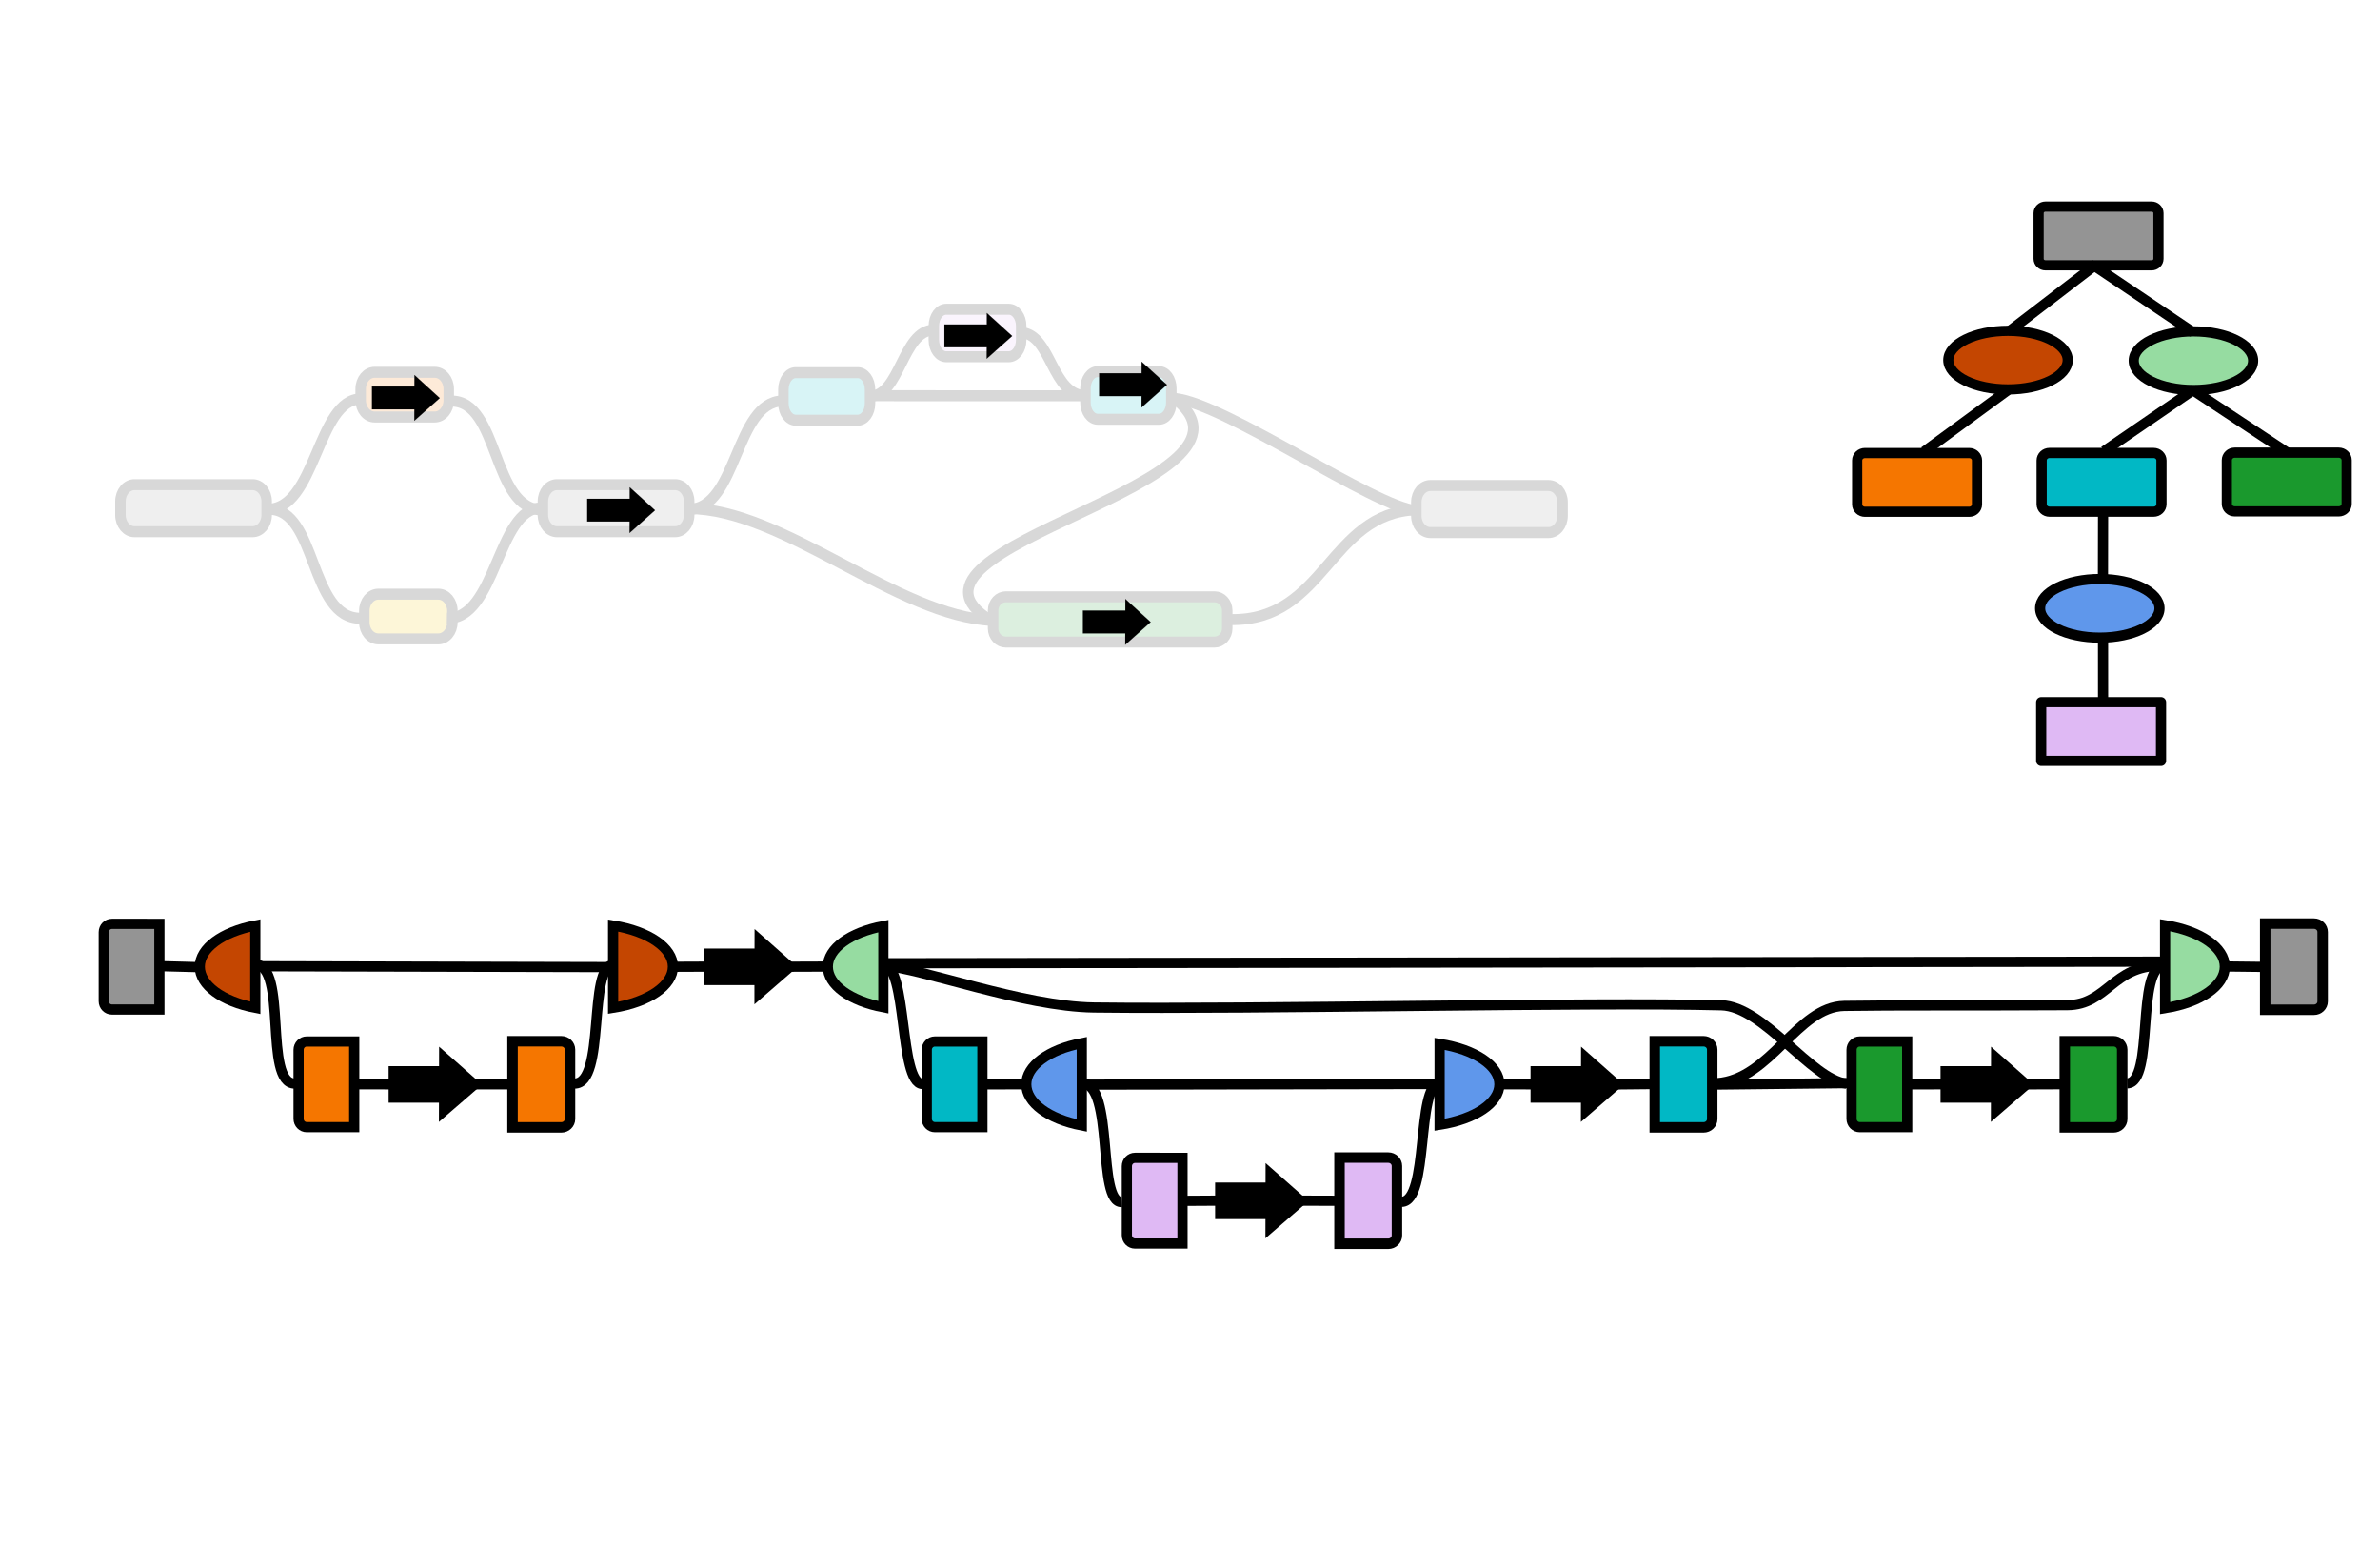
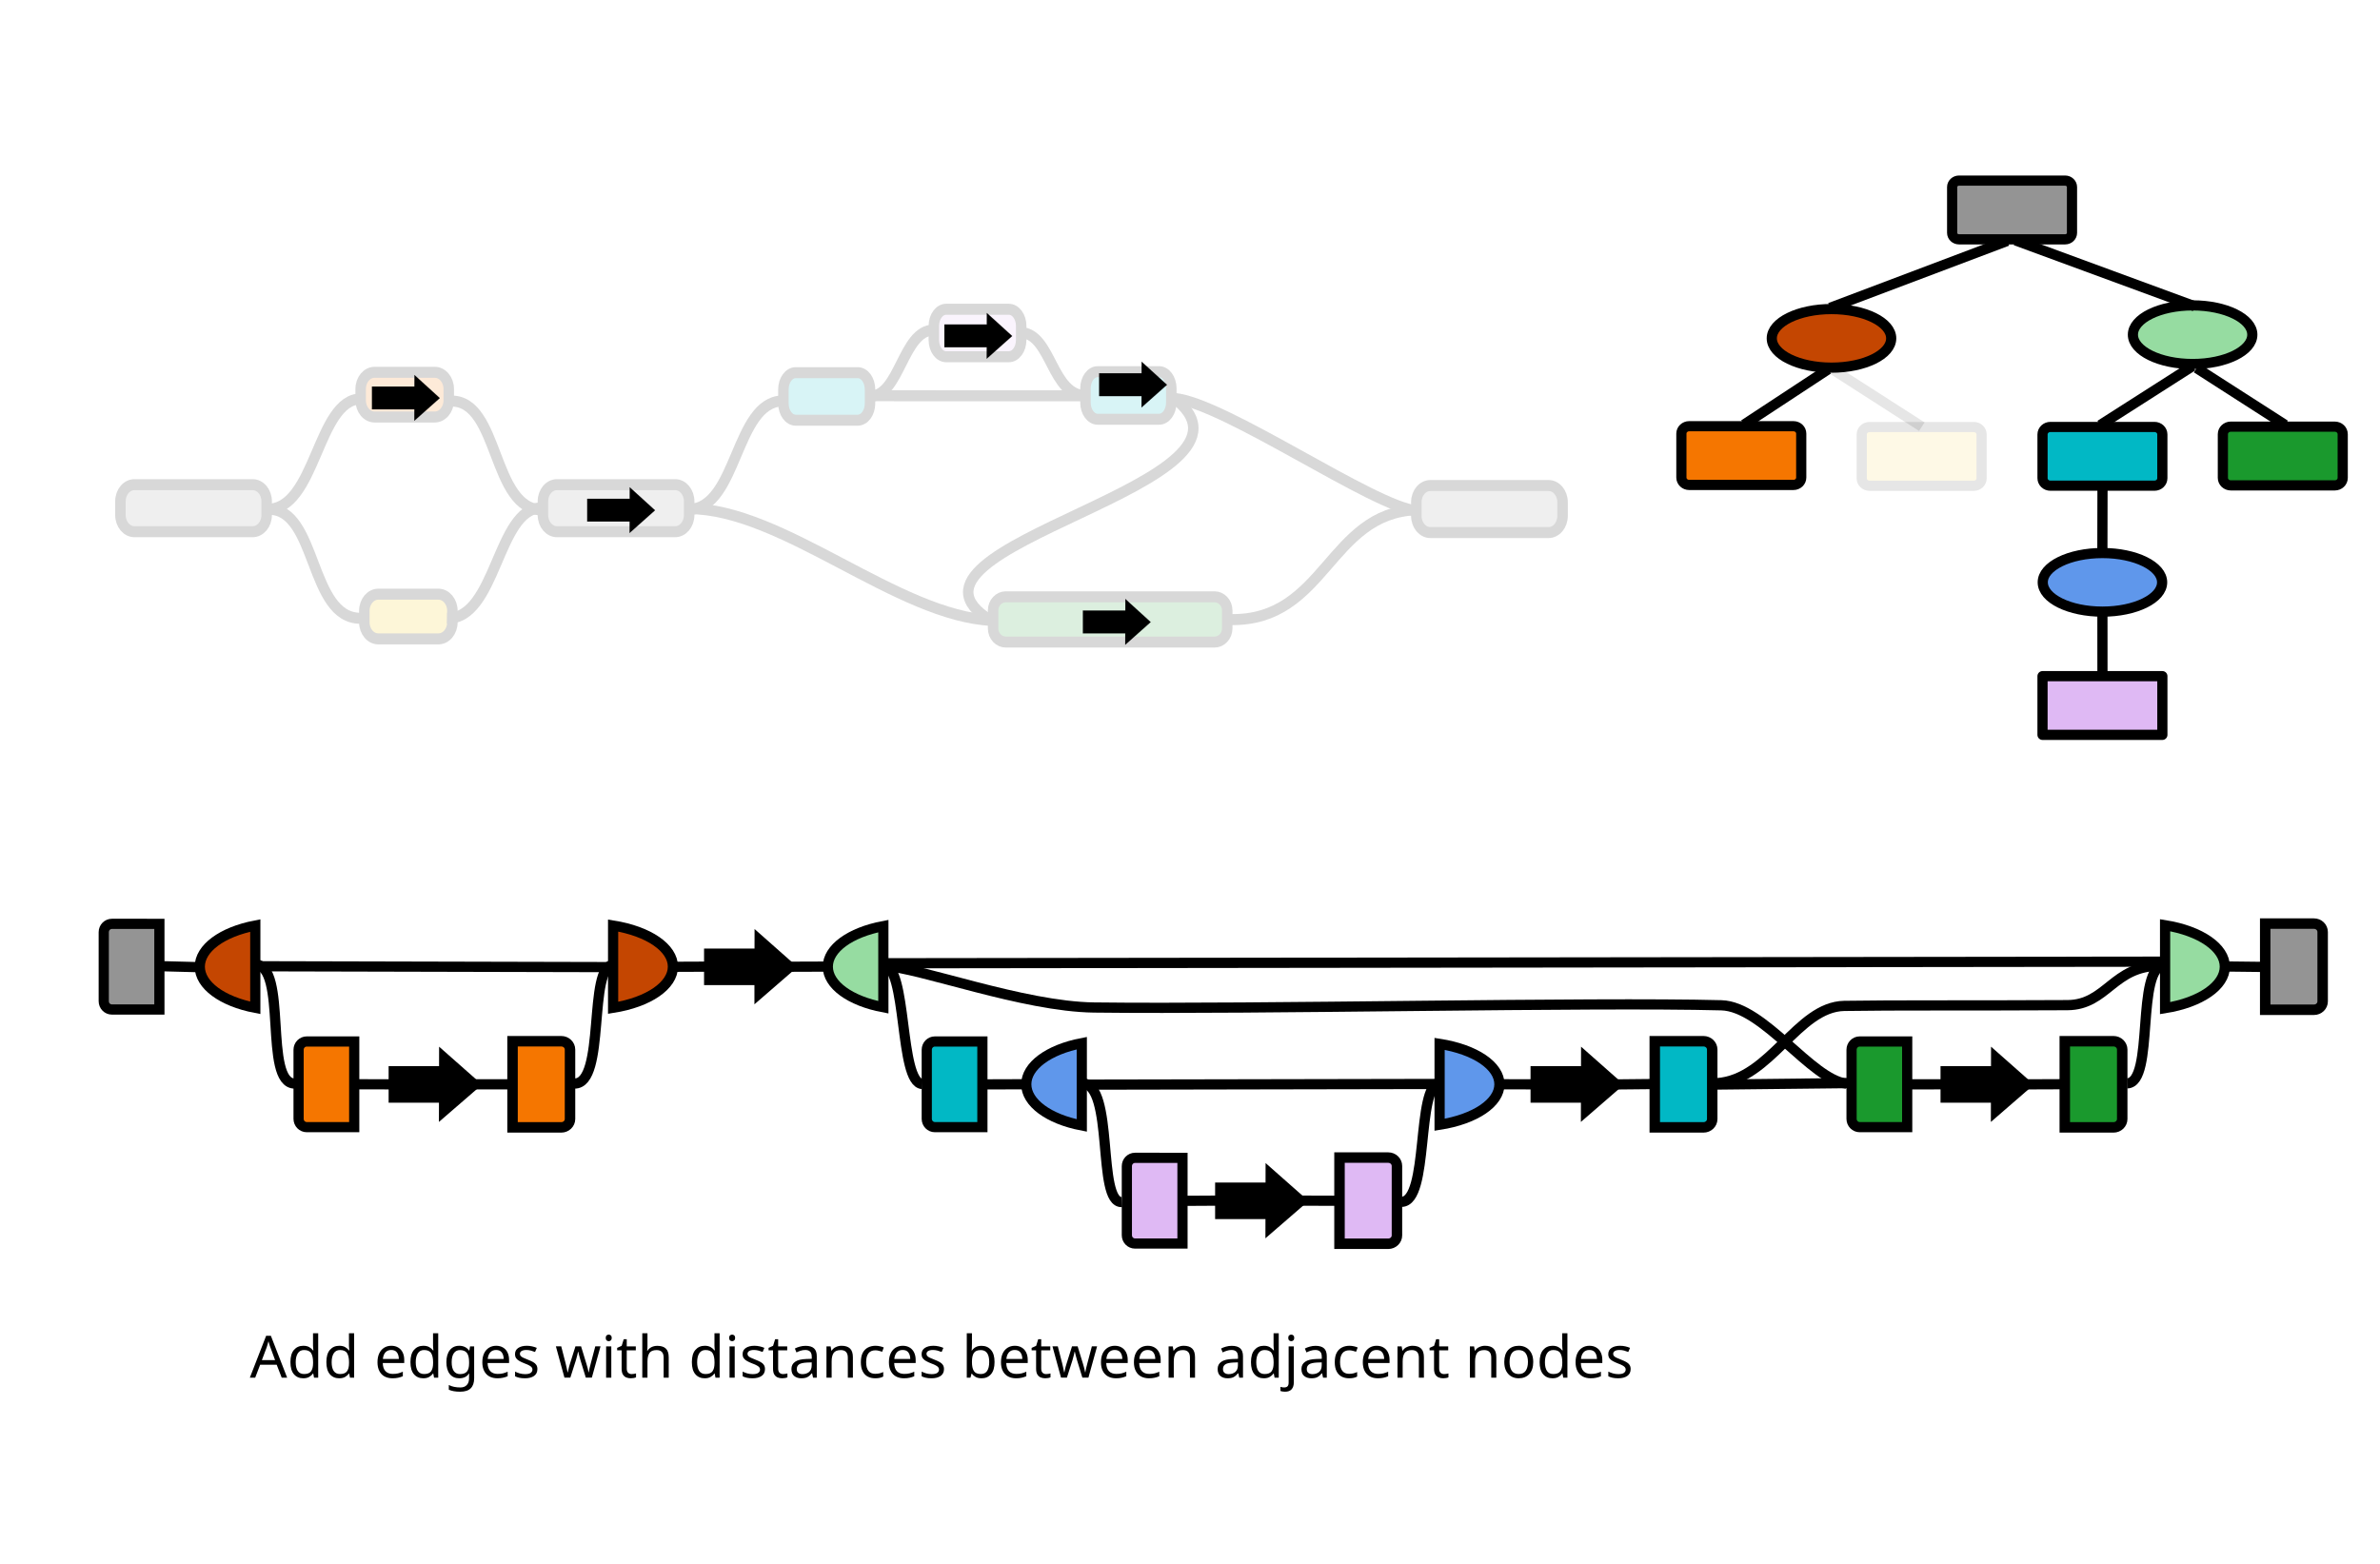
<svg xmlns="http://www.w3.org/2000/svg" width="689.631mm" height="453.047mm" viewBox="0 0 689.631 453.047" version="1.1" id="svg5" xml:space="preserve">
  <defs id="defs2" />
  <g id="layer1" transform="translate(-123.0018,-1393.002)">
    <path d="m 155.425,1660.722 c -1.306,0 -2.358,1.073 -2.358,2.406 v 20.011 c 0,1.332 1.052,2.406 2.358,2.406 h 13.761 v -24.822 z" style="fill:#949494;fill-opacity:1;fill-rule:evenodd;stroke:#000000;stroke-width:2.955;stroke-linecap:butt;stroke-linejoin:miter;stroke-miterlimit:5.4;stroke-dasharray:none;stroke-opacity:1" id="path795-7" />
    <path d="m 779.371,1660.65 v 24.964 h 14.12 c 1.402,0 2.524,-1.08 2.524,-2.422 v -20.109 c 0,-1.351 -1.122,-2.433 -2.524,-2.433 z" style="fill:#949494;fill-opacity:1;fill-rule:evenodd;stroke:#000000;stroke-width:3.034;stroke-linecap:butt;stroke-linejoin:miter;stroke-miterlimit:4;stroke-dasharray:none;stroke-opacity:1" id="path799-7" />
    <path d="m 251.707,1699.582 -0.009,3.855 h -14.612 v 7.627 h 14.594 l -0.009,3.818 8.767,-7.593 z" style="fill:#000000;fill-opacity:1;fill-rule:evenodd;stroke:#000000;stroke-width:2.955;stroke-linecap:butt;stroke-linejoin:miter;stroke-miterlimit:4;stroke-dasharray:none;stroke-opacity:1" id="path803-6" />
    <path d="m 582.6,1699.582 -0.009,3.855 h -14.621 v 7.627 h 14.603 l -0.009,3.818 8.755,-7.593 z" style="fill:#000000;fill-opacity:1;fill-rule:evenodd;stroke:#000000;stroke-width:2.955;stroke-linecap:butt;stroke-linejoin:miter;stroke-miterlimit:4;stroke-dasharray:none;stroke-opacity:1" id="path807-4" />
    <path d="m 343.115,1665.496 -0.009,3.864 h -14.618 v 7.627 h 14.594 v 3.818 l 8.755,-7.593 z" style="fill:#000000;fill-opacity:1;fill-rule:evenodd;stroke:#000000;stroke-width:2.955;stroke-linecap:butt;stroke-linejoin:miter;stroke-miterlimit:4;stroke-dasharray:none;stroke-opacity:1" id="path811-3" />
    <path d="m 196.978,1661.205 c -9.666,1.861 -16.084,6.618 -16.084,11.928 0,5.322 6.417,10.069 16.084,11.928 z" style="fill:#c44601;fill-opacity:1;fill-rule:nonzero;stroke:#000000;stroke-width:2.955;stroke-linecap:butt;stroke-linejoin:miter;stroke-miterlimit:4;stroke-dasharray:none;stroke-opacity:1" id="path815-0" />
    <path d="m 300.658,1661.214 v 23.838 c 10.308,-1.634 17.32,-6.455 17.329,-11.919 0,-5.452 -7.012,-10.282 -17.329,-11.919 z" style="fill:#c44601;fill-opacity:1;fill-rule:nonzero;stroke:#000000;stroke-width:2.955;stroke-linecap:butt;stroke-linejoin:miter;stroke-miterlimit:4;stroke-dasharray:none;stroke-opacity:1" id="path819-3" />
    <path d="m 491.189,1733.309 -0.009,3.855 h -14.609 v 7.627 h 14.594 l -0.009,3.818 8.764,-7.59 z" style="fill:#000000;fill-opacity:1;fill-rule:evenodd;stroke:#000000;stroke-width:2.955;stroke-linecap:butt;stroke-linejoin:miter;stroke-miterlimit:4;stroke-dasharray:none;stroke-opacity:1" id="path823-0" />
    <path d="m 436.462,1695.291 c -9.669,1.861 -16.084,6.618 -16.084,11.928 0,5.311 6.415,10.067 16.084,11.928 z" style="fill:#5f97eb;fill-opacity:1;fill-rule:nonzero;stroke:#000000;stroke-width:2.955;stroke-linecap:butt;stroke-linejoin:miter;stroke-miterlimit:4;stroke-dasharray:none;stroke-opacity:1" id="path827-9" />
    <path d="m 540.142,1695.497 v 23.444 c 10.315,-1.609 17.327,-6.357 17.336,-11.722 0,-5.365 -7.021,-10.113 -17.336,-11.722 z" style="fill:#5f97eb;fill-opacity:1;fill-rule:nonzero;stroke:#000000;stroke-width:2.955;stroke-linecap:butt;stroke-linejoin:miter;stroke-miterlimit:4;stroke-dasharray:none;stroke-opacity:1" id="path831-2" />
    <path d="m 378.965,1661.367 c -9.678,1.831 -16.093,6.526 -16.093,11.766 0,5.249 6.415,9.934 16.093,11.768 z" style="fill:#96dca1;fill-opacity:1;fill-rule:nonzero;stroke:#000000;stroke-width:2.955;stroke-linecap:butt;stroke-linejoin:miter;stroke-miterlimit:4;stroke-dasharray:none;stroke-opacity:1" id="path835-54" />
    <path d="m 750.358,1661.115 v 24.035 c 10.299,-1.643 17.311,-6.508 17.311,-12.017 0,-5.498 -7.012,-10.363 -17.311,-12.018 z" style="fill:#96dca1;fill-opacity:1;fill-rule:nonzero;stroke:#000000;stroke-width:2.955;stroke-linecap:butt;stroke-linejoin:miter;stroke-miterlimit:4;stroke-dasharray:none;stroke-opacity:1" id="path839-0" />
    <path d="m 701.398,1699.582 -0.009,3.855 h -14.621 v 7.627 h 14.603 l -0.009,3.818 8.758,-7.593 z" style="fill:#000000;fill-opacity:1;fill-rule:evenodd;stroke:#000000;stroke-width:2.955;stroke-linecap:butt;stroke-linejoin:miter;stroke-miterlimit:4;stroke-dasharray:none;stroke-opacity:1" id="path843-5" />
    <path d="m 169.754,1672.991 10.966,0.286" style="fill:none;stroke:#000000;stroke-width:2.955;stroke-linecap:butt;stroke-linejoin:miter;stroke-miterlimit:4;stroke-dasharray:none;stroke-opacity:1" id="path847-9" />
    <path d="m 196.864,1672.471 c 9.651,0.169 2.394,34.514 11.535,34.523" style="fill:none;stroke:#000000;stroke-width:2.955;stroke-linecap:butt;stroke-linejoin:miter;stroke-miterlimit:4;stroke-dasharray:none;stroke-opacity:1" id="path851-4" />
    <path d="m 226.98,1707.21 14.138,0.018" style="fill:none;stroke:#000000;stroke-width:2.955;stroke-linecap:butt;stroke-linejoin:miter;stroke-miterlimit:4;stroke-dasharray:none;stroke-opacity:1" id="path855-6" />
    <path d="m 256.536,1707.219 h 14.262" style="fill:none;stroke:#000000;stroke-width:2.955;stroke-linecap:butt;stroke-linejoin:miter;stroke-miterlimit:4;stroke-dasharray:none;stroke-opacity:1" id="path859-9" />
    <path d="m 289.421,1706.994 c 9.231,0.188 3.805,-34.255 11.316,-34.361" style="fill:none;stroke:#000000;stroke-width:2.955;stroke-linecap:butt;stroke-linejoin:miter;stroke-miterlimit:4;stroke-dasharray:none;stroke-opacity:1" id="path863-2" />
    <path d="m 197.102,1673.009 103.776,0.249" style="fill:none;stroke:#000000;stroke-width:2.955;stroke-linecap:butt;stroke-linejoin:miter;stroke-miterlimit:4;stroke-dasharray:none;stroke-opacity:1" id="path867-2" />
    <path d="m 317.707,1673.169 14.654,-0.062" style="fill:none;stroke:#000000;stroke-width:2.955;stroke-linecap:butt;stroke-linejoin:miter;stroke-miterlimit:4;stroke-dasharray:none;stroke-opacity:1" id="path871-4" />
    <path d="m 348.059,1673.16 14.796,-0.053" style="fill:none;stroke:#000000;stroke-width:2.955;stroke-linecap:butt;stroke-linejoin:miter;stroke-miterlimit:4;stroke-dasharray:none;stroke-opacity:1" id="path875-7" />
    <path d="m 378.92,1672.624 c 7.066,-0.055 4.566,34.139 11.325,34.505" style="fill:none;stroke:#000000;stroke-width:2.955;stroke-linecap:butt;stroke-linejoin:miter;stroke-miterlimit:4;stroke-dasharray:none;stroke-opacity:1" id="path879-7" />
    <path d="m 409.045,1707.237 11.298,-0.037" style="fill:none;stroke:#000000;stroke-width:2.955;stroke-linecap:butt;stroke-linejoin:miter;stroke-miterlimit:4;stroke-dasharray:none;stroke-opacity:1" id="path883-5" />
    <path d="m 436.568,1706.914 c 9.44,0.243 4.162,34.8 11.515,34.425" style="fill:none;stroke:#000000;stroke-width:2.955;stroke-linecap:butt;stroke-linejoin:miter;stroke-miterlimit:4;stroke-dasharray:none;stroke-opacity:1" id="path887-4" />
    <path d="m 466.604,1740.982 13.77,-0.08" style="fill:none;stroke:#000000;stroke-width:2.955;stroke-linecap:butt;stroke-linejoin:miter;stroke-miterlimit:4;stroke-dasharray:none;stroke-opacity:1" id="path891-8" />
    <path d="m 496.011,1740.92 14.304,0.043" style="fill:#000000;fill-opacity:1;fill-rule:nonzero;stroke:#000000;stroke-width:2.955;stroke-linecap:butt;stroke-linejoin:miter;stroke-miterlimit:4;stroke-dasharray:none;stroke-opacity:1" id="path895-1" />
    <path d="m 529.089,1741.277 c 8.116,-0.037 4.18,-33.754 11.071,-34.496" style="fill:none;stroke:#000000;stroke-width:2.955;stroke-linecap:butt;stroke-linejoin:miter;stroke-miterlimit:4;stroke-dasharray:none;stroke-opacity:1" id="path899-2" />
    <path d="m 436.584,1707.317 103.541,-0.197" style="fill:none;stroke:#000000;stroke-width:2.955;stroke-linecap:butt;stroke-linejoin:miter;stroke-miterlimit:4;stroke-dasharray:none;stroke-opacity:1" id="path903-8" />
    <path d="m 557.496,1707.21 14.479,0.018" style="fill:none;stroke:#000000;stroke-width:2.955;stroke-linecap:butt;stroke-linejoin:miter;stroke-miterlimit:4;stroke-dasharray:none;stroke-opacity:1" id="path907-9" />
    <path d="m 587.41,1707.29 14.093,-0.142" style="fill:none;stroke:#000000;stroke-width:2.955;stroke-linecap:butt;stroke-linejoin:miter;stroke-miterlimit:4;stroke-dasharray:none;stroke-opacity:1" id="path911-3" />
    <path d="m 620.446,1707.29 38.196,-0.419" style="fill:none;stroke:#000000;stroke-width:2.955;stroke-linecap:butt;stroke-linejoin:miter;stroke-miterlimit:4;stroke-dasharray:none;stroke-opacity:1" id="path915-6" />
    <path d="m 676.813,1707.228 13.9,-0.018" style="fill:none;stroke:#000000;stroke-width:2.955;stroke-linecap:butt;stroke-linejoin:miter;stroke-miterlimit:4;stroke-dasharray:none;stroke-opacity:1" id="path919-8" />
    <path d="m 706.202,1707.246 14.181,-0.055" style="fill:#000000;fill-opacity:1;fill-rule:nonzero;stroke:#000000;stroke-width:2.955;stroke-linecap:butt;stroke-linejoin:miter;stroke-miterlimit:4;stroke-dasharray:none;stroke-opacity:1" id="path923-0" />
    <path d="m 739.359,1706.942 c 8.064,-0.188 2.331,-33.818 10.869,-34.381" style="fill:none;stroke:#000000;stroke-width:2.955;stroke-linecap:butt;stroke-linejoin:miter;stroke-miterlimit:4;stroke-dasharray:none;stroke-opacity:1" id="path927-2" />
    <path d="m 767.591,1673.071 10.981,0.126" style="fill:none;stroke:#000000;stroke-width:2.955;stroke-linecap:butt;stroke-linejoin:miter;stroke-miterlimit:4;stroke-dasharray:none;stroke-opacity:1" id="path931-1" />
    <path d="m 378.429,1672.141 370.913,-0.465" style="fill:none;stroke:#000000;stroke-width:2.955;stroke-linecap:butt;stroke-linejoin:miter;stroke-miterlimit:4;stroke-dasharray:none;stroke-opacity:1" id="path935-0" />
    <path d="m 620.507,1706.887 c 15.55,-1.055 23.262,-22.146 36.899,-22.389 14.051,-0.24 37.481,-0.062 64.669,-0.222 11.437,-0.073 13.27,-11.482 26.856,-11.393" style="fill:none;stroke:#000000;stroke-width:2.955;stroke-linecap:butt;stroke-linejoin:miter;stroke-miterlimit:4;stroke-dasharray:none;stroke-opacity:1" id="path939-5" />
    <path d="m 379.079,1672.874 c 10.402,0.529 40.38,11.83 60.888,12.088 47.401,0.591 143.893,-1.637 181.811,-0.643 12.296,0.323 26.021,21.487 36.224,22.703" style="fill:none;stroke:#000000;stroke-width:2.955;stroke-linecap:butt;stroke-linejoin:miter;stroke-miterlimit:4;stroke-dasharray:none;stroke-opacity:1" id="path943-1" />
    <path d="m 211.888,1694.808 c -1.306,0 -2.367,1.074 -2.367,2.406 v 20.011 c 0,1.332 1.061,2.406 2.367,2.406 h 13.752 v -24.822 z" style="fill:#f57600;fill-opacity:1;fill-rule:evenodd;stroke:#000000;stroke-width:2.955;stroke-linecap:butt;stroke-linejoin:miter;stroke-miterlimit:5.4;stroke-dasharray:none;stroke-opacity:1" id="path947-1" />
    <path d="m 393.9,1694.808 c -1.306,0 -2.358,1.074 -2.358,2.406 v 20.011 c 0,1.332 1.052,2.406 2.358,2.406 h 13.761 v -24.822 z" style="fill:#01b8c5;fill-opacity:1;fill-rule:evenodd;stroke:#000000;stroke-width:2.955;stroke-linecap:butt;stroke-linejoin:miter;stroke-miterlimit:5.4;stroke-dasharray:none;stroke-opacity:1" id="path951-0" />
    <path d="m 451.88,1728.527 c -1.306,0 -2.358,1.08 -2.358,2.413 v 20.004 c 0,1.332 1.052,2.413 2.358,2.413 h 13.761 v -24.829 z" style="fill:#dfb9f4;fill-opacity:1;fill-rule:evenodd;stroke:#000000;stroke-width:2.955;stroke-linecap:butt;stroke-linejoin:miter;stroke-miterlimit:5.4;stroke-dasharray:none;stroke-opacity:1" id="path955-8" />
    <path d="m 661.869,1694.808 c -1.306,0 -2.358,1.074 -2.358,2.406 v 20.011 c 0,1.332 1.052,2.406 2.358,2.406 h 13.761 v -24.822 z" style="fill:#1a992d;fill-opacity:1;fill-rule:evenodd;stroke:#000000;stroke-width:2.955;stroke-linecap:butt;stroke-linejoin:miter;stroke-miterlimit:5.4;stroke-dasharray:none;stroke-opacity:1" id="path959-5" />
    <path d="m 721.294,1694.737 v 24.964 h 14.12 c 1.393,0 2.524,-1.083 2.524,-2.431 v -20.102 c 0,-1.351 -1.131,-2.431 -2.524,-2.431 z" style="fill:#1a992d;fill-opacity:1;fill-rule:evenodd;stroke:#000000;stroke-width:3.034;stroke-linecap:butt;stroke-linejoin:miter;stroke-miterlimit:4;stroke-dasharray:none;stroke-opacity:1" id="path963-0" />
    <path d="m 602.486,1694.737 v 24.964 h 14.12 c 1.402,0 2.533,-1.083 2.533,-2.431 v -20.102 c 0,-1.351 -1.131,-2.431 -2.533,-2.431 z" style="fill:#01b8c5;fill-opacity:1;fill-rule:evenodd;stroke:#000000;stroke-width:3.034;stroke-linecap:butt;stroke-linejoin:miter;stroke-miterlimit:4;stroke-dasharray:none;stroke-opacity:1" id="path967-6" />
    <path d="m 511.139,1728.454 v 24.973 h 14.12 c 1.402,0 2.524,-1.089 2.524,-2.431 v -20.109 c 0,-1.341 -1.122,-2.433 -2.524,-2.433 z" style="fill:#dfb9f4;fill-opacity:1;fill-rule:evenodd;stroke:#000000;stroke-width:3.034;stroke-linecap:butt;stroke-linejoin:miter;stroke-miterlimit:4;stroke-dasharray:none;stroke-opacity:1" id="path971-46" />
    <path d="m 271.515,1694.737 v 24.964 h 14.12 c 1.402,0 2.533,-1.083 2.533,-2.431 v -20.102 c 0,-1.351 -1.131,-2.431 -2.533,-2.431 z" style="fill:#f57600;fill-opacity:1;fill-rule:evenodd;stroke:#000000;stroke-width:3.034;stroke-linecap:butt;stroke-linejoin:miter;stroke-miterlimit:4;stroke-dasharray:none;stroke-opacity:1" id="path975-2" />
    <g id="g16364-7-8" transform="translate(59.38712,1195.066)" style="opacity:0.153">
      <g id="g977-9-6" transform="matrix(2.32858,0,0,2.442497,-665.0383,-391.1974)">
        <path d="m 359.543,285.371 h 7.465 c 0.969,0 1.75,0.883 1.75,1.981 v 1.343 c 0,1.098 -0.781,1.981 -1.75,1.981 h -7.465 c -0.969,0 -1.746,-0.883 -1.746,-1.981 v -1.343 c 0,-1.098 0.777,-1.981 1.746,-1.981 z" style="fill:#f57600;fill-opacity:1;fill-rule:nonzero;stroke:#000000;stroke-width:1.304;stroke-linecap:butt;stroke-linejoin:miter;stroke-miterlimit:4;stroke-dasharray:none;stroke-opacity:1" id="path979-3-2" />
      </g>
      <g id="g981-9-8" transform="matrix(2.32858,0,0,2.442497,-665.0383,-391.1974)">
        <path d="m 411.941,285.414 h 7.704 c 0.851,0 1.535,0.891 1.535,1.992 v 1.657 c 0,1.101 -0.684,1.992 -1.535,1.992 h -7.704 c -0.851,0 -1.539,-0.891 -1.539,-1.992 v -1.657 c 0,-1.101 0.688,-1.992 1.539,-1.992 z" style="fill:#01b8c5;fill-opacity:1;fill-rule:nonzero;stroke:#000000;stroke-width:1.304;stroke-linecap:butt;stroke-linejoin:miter;stroke-miterlimit:4;stroke-dasharray:none;stroke-opacity:1" id="path983-2-4" />
      </g>
      <g id="g985-8-7" transform="matrix(2.32858,0,0,2.442497,-665.0383,-391.1974)">
        <path d="m 430.668,277.891 h 7.773 c 0.86,0 1.551,0.886 1.551,1.992 v 1.652 c 0,1.106 -0.691,1.992 -1.551,1.992 h -7.773 c -0.859,0 -1.547,-0.886 -1.547,-1.992 v -1.652 c 0,-1.106 0.688,-1.992 1.547,-1.992 z" style="fill:#dfb9f4;fill-opacity:1;fill-rule:nonzero;stroke:#000000;stroke-width:1.304;stroke-linecap:butt;stroke-linejoin:miter;stroke-miterlimit:4;stroke-dasharray:none;stroke-opacity:1" id="path987-30-2" />
      </g>
      <g id="g989-1-4" transform="matrix(2.32858,0,0,2.442497,-665.0383,-391.1974)">
        <path d="m 449.512,285.297 h 7.636 c 0.844,0 1.524,0.891 1.524,1.996 v 1.652 c 0,1.106 -0.68,1.996 -1.524,1.996 h -7.636 c -0.844,0 -1.524,-0.89 -1.524,-1.996 v -1.652 c 0,-1.105 0.68,-1.996 1.524,-1.996 z" style="fill:#01b8c5;fill-opacity:1;fill-rule:nonzero;stroke:#000000;stroke-width:1.304;stroke-linecap:butt;stroke-linejoin:miter;stroke-miterlimit:4;stroke-dasharray:none;stroke-opacity:1" id="path991-7-0" />
      </g>
      <g id="g993-8-6" transform="matrix(2.32858,0,0,2.442497,-665.0383,-391.1974)">
        <path d="m 438.086,312.008 h 25.953 c 0.879,0 1.59,0.719 1.59,1.617 v 2.137 c 0,0.894 -0.711,1.617 -1.59,1.617 h -25.953 c -0.879,0 -1.59,-0.723 -1.59,-1.617 v -2.137 c 0,-0.898 0.711,-1.617 1.59,-1.617 z" style="fill:#1a992d;fill-opacity:1;fill-rule:nonzero;stroke:#000000;stroke-width:1.304;stroke-linecap:butt;stroke-linejoin:miter;stroke-miterlimit:4;stroke-dasharray:none;stroke-opacity:1" id="path995-9-2" />
      </g>
      <g id="g997-15-9" transform="matrix(2.32858,0,0,2.442497,-665.0383,-391.1974)">
        <path d="m 329.652,298.703 h 14.7 c 0.968,0 1.75,0.883 1.75,1.981 v 1.621 c 0,1.097 -0.782,1.98 -1.75,1.98 h -14.7 c -0.968,0 -1.75,-0.883 -1.75,-1.98 v -1.621 c 0,-1.098 0.782,-1.981 1.75,-1.981 z" style="fill:#949494;fill-opacity:1;fill-rule:nonzero;stroke:#000000;stroke-width:1.304;stroke-linecap:butt;stroke-linejoin:miter;stroke-miterlimit:4;stroke-dasharray:none;stroke-opacity:1" id="path999-4-9" />
      </g>
      <g id="g1001-92-0" transform="matrix(2.32858,0,0,2.442497,-665.0383,-391.1974)">
        <path d="m 382.227,298.703 h 14.699 c 0.969,0 1.75,0.883 1.75,1.981 v 1.621 c 0,1.097 -0.781,1.98 -1.75,1.98 h -14.699 c -0.969,0 -1.75,-0.883 -1.75,-1.98 v -1.621 c 0,-1.098 0.781,-1.981 1.75,-1.981 z" style="fill:#949494;fill-opacity:1;fill-rule:nonzero;stroke:#000000;stroke-width:1.304;stroke-linecap:butt;stroke-linejoin:miter;stroke-miterlimit:4;stroke-dasharray:none;stroke-opacity:1" id="path1003-5-8" />
      </g>
      <g id="g1005-7-1" transform="matrix(2.32858,0,0,2.442497,-665.0383,-391.1974)">
        <path d="m 490.91,298.805 h 14.699 c 0.969,0 1.75,0.883 1.75,1.98 v 1.617 c 0,1.102 -0.781,1.985 -1.75,1.985 H 490.91 c -0.969,0 -1.75,-0.883 -1.75,-1.985 v -1.617 c 0,-1.097 0.781,-1.98 1.75,-1.98 z" style="fill:#949494;fill-opacity:1;fill-rule:nonzero;stroke:#000000;stroke-width:1.304;stroke-linecap:butt;stroke-linejoin:miter;stroke-miterlimit:4;stroke-dasharray:none;stroke-opacity:1" id="path1007-4-3" />
      </g>
      <g id="g1009-9-1" transform="matrix(2.32858,0,0,2.442497,-665.0383,-391.1974)">
        <path d="m 346.117,301.617 c 6.121,0.156 6.258,-13.094 11.727,-13.086" style="fill:none;stroke:#000000;stroke-width:1.304;stroke-linecap:butt;stroke-linejoin:miter;stroke-miterlimit:4;stroke-dasharray:none;stroke-opacity:1" id="path1011-9-1" />
      </g>
      <g id="g1013-4-0" transform="matrix(2.32858,0,0,2.442497,-665.0383,-391.1974)">
        <path d="m 369.055,288.785 c 6.047,-0.086 5.023,12.942 11.41,12.926" style="fill:none;stroke:#000000;stroke-width:1.304;stroke-linecap:butt;stroke-linejoin:miter;stroke-miterlimit:4;stroke-dasharray:none;stroke-opacity:1" id="path1015-5-3" />
      </g>
      <g id="g1021-9-4" transform="matrix(2.32858,0,0,2.442497,-665.0383,-391.1974)">
        <path d="m 398.703,301.645 c 5.985,-0.215 5.699,-12.715 11.555,-12.875" style="fill:none;stroke:#000000;stroke-width:1.304;stroke-linecap:butt;stroke-linejoin:miter;stroke-miterlimit:4;stroke-dasharray:none;stroke-opacity:1" id="path1023-3-0" />
      </g>
      <g id="g1025-5-3" transform="matrix(2.32858,0,0,2.442497,-665.0383,-391.1974)">
        <path d="m 421.156,288.152 26.922,0.008 c -4.316,-0.031 -4.277,-7.144 -7.996,-7.504" style="fill:none;stroke:#000000;stroke-width:1.304;stroke-linecap:butt;stroke-linejoin:miter;stroke-miterlimit:4;stroke-dasharray:none;stroke-opacity:1" id="path1027-7-9" />
      </g>
      <g id="g1029-0-1" transform="matrix(2.32858,0,0,2.442497,-665.0383,-391.1974)">
        <path d="m 429.059,280.367 c -3.793,0.024 -4.196,7.871 -7.852,7.828" style="fill:none;stroke:#000000;stroke-width:1.304;stroke-linecap:butt;stroke-linejoin:miter;stroke-miterlimit:4;stroke-dasharray:none;stroke-opacity:1" id="path1031-8-9" />
      </g>
      <g id="g1033-1-6" transform="matrix(2.32858,0,0,2.442497,-665.0383,-391.1974)">
        <path d="m 458.734,288.234 c 14.875,10.379 -37.89,17.688 -22.48,26.621" style="fill:none;stroke:#000000;stroke-width:1.304;stroke-linecap:butt;stroke-linejoin:miter;stroke-miterlimit:4;stroke-dasharray:none;stroke-opacity:1" id="path1035-9-9" />
      </g>
      <g id="g1037-9-3" transform="matrix(2.32858,0,0,2.442497,-665.0383,-391.1974)">
        <path d="m 459.047,288.473 c 6.223,0.511 24.855,12.894 30.137,13.324" style="fill:none;stroke:#000000;stroke-width:1.304;stroke-linecap:butt;stroke-linejoin:miter;stroke-miterlimit:4;stroke-dasharray:none;stroke-opacity:1" id="path1039-7-3" />
      </g>
      <g id="g1041-8-8" transform="matrix(2.32858,0,0,2.442497,-665.0383,-391.1974)">
        <path d="m 466.094,314.711 c 11.75,0.164 12.176,-12.609 23.054,-13.031" style="fill:none;stroke:#000000;stroke-width:1.304;stroke-linecap:butt;stroke-linejoin:miter;stroke-miterlimit:4;stroke-dasharray:none;stroke-opacity:1" id="path1043-2-0" />
      </g>
      <g id="g1045-5-5" transform="matrix(2.32858,0,0,2.442497,-665.0383,-391.1974)">
        <path d="m 436.449,314.816 c -11.875,-0.476 -26.09,-13.281 -37.804,-13.265" style="fill:none;stroke:#000000;stroke-width:1.304;stroke-linecap:butt;stroke-linejoin:miter;stroke-miterlimit:4;stroke-dasharray:none;stroke-opacity:1" id="path1047-3-6" />
      </g>
      <g id="g977-3-1-6-4-6" transform="matrix(2.32858,0,0,2.442497,-663.9782,-326.899)" style="fill:#f2c300;fill-opacity:1">
        <path d="m 359.543,285.371 h 7.465 c 0.969,0 1.75,0.883 1.75,1.981 v 1.343 c 0,1.098 -0.781,1.981 -1.75,1.981 h -7.465 c -0.969,0 -1.746,-0.883 -1.746,-1.981 v -1.343 c 0,-1.098 0.777,-1.981 1.746,-1.981 z" style="fill:#f2c300;fill-opacity:1;fill-rule:nonzero;stroke:#000000;stroke-width:1.304;stroke-linecap:butt;stroke-linejoin:miter;stroke-miterlimit:4;stroke-dasharray:none;stroke-opacity:1" id="path979-6-0-7-9-4" />
      </g>
      <g id="g1009-0-1-3-0-0" transform="matrix(2.32858,0,0,2.442497,-612.8154,-359.6062)">
        <path d="m 346.117,301.617 c 6.121,0.156 6.258,-13.094 11.727,-13.086" style="fill:none;stroke:#000000;stroke-width:1.304;stroke-linecap:butt;stroke-linejoin:miter;stroke-miterlimit:4;stroke-dasharray:none;stroke-opacity:1" id="path1011-6-5-6-2-0" />
      </g>
      <g id="g1013-2-9-5-0-4" transform="matrix(2.32858,0,0,2.442497,-717.8909,-359.8255)">
        <path d="m 369.055,288.785 c 6.047,-0.086 5.023,12.942 11.41,12.926" style="fill:none;stroke:#000000;stroke-width:1.304;stroke-linecap:butt;stroke-linejoin:miter;stroke-miterlimit:4;stroke-dasharray:none;stroke-opacity:1" id="path1015-6-7-6-19-6" />
      </g>
    </g>
    <path d="m 408.951,1483.717 -0.009,3.332 h -12.288 v 6.592 h 12.269 l -0.009,3.3 7.368,-6.563 z" style="fill:#000000;fill-opacity:1;fill-rule:evenodd;stroke:#000000;stroke-width:0.037;stroke-linecap:butt;stroke-linejoin:miter;stroke-miterlimit:4;stroke-dasharray:none;stroke-opacity:1" id="path1115-7-3-7-2" />
    <path d="m 243.102,1501.696 -0.016,3.329 h -12.29 v 6.602 h 12.272 l -0.009,3.292 4.6,-4.093 2.768,-2.463 z" style="fill:#000000;fill-opacity:1;fill-rule:evenodd;stroke:#000000;stroke-width:0.037;stroke-linecap:butt;stroke-linejoin:miter;stroke-miterlimit:4;stroke-dasharray:none;stroke-opacity:1" id="path1107-5-9-4-6" />
    <path d="m 305.475,1534.219 -0.009,3.329 H 293.167 v 6.592 h 12.281 l -0.019,3.302 7.368,-6.566 z" style="fill:#000000;fill-opacity:1;fill-rule:evenodd;stroke:#000000;stroke-width:0.037;stroke-linecap:butt;stroke-linejoin:miter;stroke-miterlimit:4;stroke-dasharray:none;stroke-opacity:1" id="path1111-9-3-0-1" />
    <path d="m 453.804,1497.838 -0.009,3.339 h -12.29 v 6.592 h 12.272 l -0.009,3.302 7.368,-6.563 z" style="fill:#000000;fill-opacity:1;fill-rule:evenodd;stroke:#000000;stroke-width:0.037;stroke-linecap:butt;stroke-linejoin:miter;stroke-miterlimit:4;stroke-dasharray:none;stroke-opacity:1" id="path1119-5-3-6-3" />
    <path d="m 449.091,1566.603 -0.009,3.339 h -12.288 v 6.592 h 12.272 l -0.009,3.302 7.358,-6.565 z" style="fill:#000000;fill-opacity:1;fill-rule:evenodd;stroke:#000000;stroke-width:0.037;stroke-linecap:butt;stroke-linejoin:miter;stroke-miterlimit:4;stroke-dasharray:none;stroke-opacity:1" id="path1123-5-7-4-2" />
-     <path d="m 715.706,1452.87 h 30.744 c 1.099,0 1.99,0.842 1.99,1.881 v 13.265 c 0,1.04 -0.892,1.874 -1.99,1.874 h -30.744 c -1.101,0 -1.993,-0.834 -1.993,-1.874 v -13.265 c 0,-1.038 0.892,-1.881 1.993,-1.881 z" style="opacity:1;fill:#949494;fill-opacity:1;fill-rule:evenodd;stroke:#000000;stroke-width:2.95;stroke-linecap:butt;stroke-linejoin:miter;stroke-miterlimit:4;stroke-dasharray:none;stroke-opacity:1" id="path475-9" />
-     <path d="m 663.393,1524.285 h 30.208 c 1.255,0 2.263,0.952 2.263,2.138 v 12.742 c 0,1.185 -1.008,2.14 -2.263,2.14 h -30.208 c -1.245,0 -2.256,-0.955 -2.256,-2.14 v -12.742 c 0,-1.185 1.01,-2.138 2.256,-2.138 z" style="opacity:1;fill:#f57600;fill-opacity:1;fill-rule:evenodd;stroke:#000000;stroke-width:2.95;stroke-linecap:butt;stroke-linejoin:miter;stroke-miterlimit:4;stroke-dasharray:none;stroke-opacity:1" id="path479-9" />
-     <path d="m 716.888,1524.259 h 30.134 c 1.273,0 2.291,0.97 2.291,2.173 v 12.674 c 0,1.203 -1.017,2.173 -2.291,2.173 h -30.134 c -1.273,0 -2.293,-0.97 -2.293,-2.173 v -12.674 c 0,-1.203 1.02,-2.173 2.293,-2.173 z" style="opacity:1;fill:#01b8c5;fill-opacity:1;fill-rule:evenodd;stroke:#000000;stroke-width:2.95;stroke-linecap:butt;stroke-linejoin:miter;stroke-miterlimit:4;stroke-dasharray:none;stroke-opacity:1" id="path483-1" />
-     <path d="m 714.46,1596.473 h 34.727 v 17.011 h -34.727 z" style="opacity:1;fill:#dfb9f4;fill-opacity:1;fill-rule:evenodd;stroke:#000000;stroke-width:2.95;stroke-linecap:butt;stroke-linejoin:round;stroke-miterlimit:4;stroke-dasharray:none;stroke-opacity:1" id="path487-4" />
-     <path d="m 770.554,1524.173 h 30.117 c 1.283,0 2.309,0.97 2.309,2.182 v 12.665 c 0,1.203 -1.027,2.173 -2.309,2.173 H 770.554 c -1.273,0 -2.3,-0.97 -2.3,-2.173 v -12.665 c 0,-1.212 1.027,-2.182 2.3,-2.182 z" style="opacity:1;fill:#1a992d;fill-opacity:1;fill-rule:evenodd;stroke:#000000;stroke-width:2.95;stroke-linecap:butt;stroke-linejoin:miter;stroke-miterlimit:4;stroke-dasharray:none;stroke-opacity:1" id="path491-9" />
-     <path d="m 775.873,1497.522 c 0,4.689 -7.747,8.497 -17.293,8.497 -9.558,0 -17.305,-3.807 -17.305,-8.497 0,-4.683 7.747,-8.49 17.305,-8.49 9.546,0 17.293,3.807 17.293,8.49 z" style="opacity:1;fill:#96dca1;fill-opacity:1;fill-rule:nonzero;stroke:#000000;stroke-width:2.95;stroke-linecap:butt;stroke-linejoin:miter;stroke-miterlimit:4;stroke-dasharray:none;stroke-opacity:1" id="path495-1" />
-     <path d="m 722.142,1497.357 c 0,4.692 -7.747,8.49 -17.303,8.49 -9.549,0 -17.296,-3.799 -17.296,-8.49 0,-4.689 7.747,-8.488 17.296,-8.488 9.556,0 17.303,3.799 17.303,8.488 z" style="opacity:1;fill:#c44601;fill-opacity:1;fill-rule:nonzero;stroke:#000000;stroke-width:2.95;stroke-linecap:butt;stroke-linejoin:miter;stroke-miterlimit:4;stroke-dasharray:none;stroke-opacity:1" id="path499-0" />
-     <path d="m 748.74,1569.287 c 0,4.692 -7.738,8.49 -17.296,8.49 -9.556,0 -17.293,-3.799 -17.293,-8.49 0,-4.689 7.738,-8.488 17.293,-8.488 9.558,0 17.296,3.799 17.296,8.488 z" style="opacity:1;fill:#5f97eb;fill-opacity:1;fill-rule:nonzero;stroke:#000000;stroke-width:2.95;stroke-linecap:butt;stroke-linejoin:miter;stroke-miterlimit:4;stroke-dasharray:none;stroke-opacity:1" id="path503-7" />
-     <path d="m 705.112,1489.04 25.306,-19.426" style="opacity:1;fill:none;stroke:#000000;stroke-width:2.95;stroke-linecap:butt;stroke-linejoin:miter;stroke-miterlimit:4;stroke-dasharray:none;stroke-opacity:1" id="path507-5" />
-     <path d="m 758.515,1489.324 -28.069,-18.894" style="opacity:1;fill:none;stroke:#000000;stroke-width:2.95;stroke-linecap:butt;stroke-linejoin:miter;stroke-miterlimit:4;stroke-dasharray:none;stroke-opacity:1" id="path511-8" />
-     <path d="m 785.741,1524.138 -27.217,-17.998" style="opacity:1;fill:none;stroke:#000000;stroke-width:2.95;stroke-linecap:butt;stroke-linejoin:miter;stroke-miterlimit:4;stroke-dasharray:none;stroke-opacity:1" id="path515-7" />
-     <path d="m 732.701,1523.726 25.823,-17.717" style="opacity:1;fill:none;stroke:#000000;stroke-width:2.95;stroke-linecap:butt;stroke-linejoin:miter;stroke-miterlimit:4;stroke-dasharray:none;stroke-opacity:1" id="path519-0" />
-     <path d="m 705.012,1505.906 -24.451,17.948" style="opacity:1;fill:#f57600;fill-opacity:1;fill-rule:nonzero;stroke:#000000;stroke-width:2.95;stroke-linecap:butt;stroke-linejoin:miter;stroke-miterlimit:4;stroke-dasharray:none;stroke-opacity:1" id="path523-4" />
-     <path d="m 732.392,1541.331 -0.037,19.606" style="opacity:1;fill:none;stroke:#000000;stroke-width:2.95;stroke-linecap:butt;stroke-linejoin:miter;stroke-miterlimit:4;stroke-dasharray:none;stroke-opacity:1" id="path527-8" />
-     <path d="m 732.382,1577.759 0.009,18.817" style="opacity:1;fill:none;stroke:#000000;stroke-width:2.95;stroke-linecap:butt;stroke-linejoin:miter;stroke-miterlimit:4;stroke-dasharray:none;stroke-opacity:1" id="path531-0" />
+     <text xml:space="preserve" style="font-style:normal;font-variant:normal;font-weight:normal;font-stretch:normal;font-size:16.933px;font-family:sans-serif;-inkscape-font-specification:'sans-serif, Normal';font-variant-ligatures:normal;font-variant-caps:normal;font-variant-numeric:normal;font-variant-east-asian:normal;fill:#000000;stroke-width:1.4;stroke-dasharray:none" x="195.4" y="1792.238" id="text250-67-3-0-2">
+       <tspan style="font-style:normal;font-variant:normal;font-weight:normal;font-stretch:normal;font-size:16.933px;font-family:sans-serif;-inkscape-font-specification:'sans-serif, Normal';font-variant-ligatures:normal;font-variant-caps:normal;font-variant-numeric:normal;font-variant-east-asian:normal;stroke-width:1.4;stroke-dasharray:none" x="195.4" y="1792.238" id="tspan333">Add edges with distances between adjacent nodes</tspan>
+     </text>
+     <g id="g1929" transform="translate(-1.151395,-7.533155)">
+       <path d="m 691.802,1452.87 h 30.744 c 1.099,0 1.99,0.842 1.99,1.881 v 13.265 c 0,1.04 -0.892,1.874 -1.99,1.874 h -30.744 c -1.101,0 -1.993,-0.834 -1.993,-1.874 v -13.265 c 0,-1.038 0.892,-1.881 1.993,-1.881 z" style="fill:#949494;fill-opacity:1;fill-rule:evenodd;stroke:#000000;stroke-width:2.95;stroke-linecap:butt;stroke-linejoin:miter;stroke-miterlimit:4;stroke-dasharray:none;stroke-opacity:1" id="path475-9" />
+       <path d="m 665.87,1524.285 h 30.208 c 1.255,0 2.263,0.952 2.263,2.138 v 12.742 c 0,1.185 -1.008,2.14 -2.263,2.14 h -30.208 c -1.245,0 -2.256,-0.955 -2.256,-2.14 v -12.742 c 0,-1.185 1.01,-2.138 2.256,-2.138 z" style="opacity:0.1;fill:#f2c300;fill-opacity:1;fill-rule:evenodd;stroke:#000000;stroke-width:2.95;stroke-linecap:butt;stroke-linejoin:miter;stroke-miterlimit:4;stroke-dasharray:none;stroke-opacity:1" id="path479-9" />
+       <path d="m 613.61,1524.046 h 30.208 c 1.255,0 2.263,0.952 2.263,2.138 v 12.742 c 0,1.185 -1.008,2.14 -2.263,2.14 h -30.208 c -1.245,0 -2.256,-0.955 -2.256,-2.14 v -12.742 c 0,-1.185 1.01,-2.138 2.256,-2.138 z" style="fill:#f57600;fill-opacity:1;fill-rule:evenodd;stroke:#000000;stroke-width:2.95;stroke-linecap:butt;stroke-linejoin:miter;stroke-miterlimit:4;stroke-dasharray:none;stroke-opacity:1" id="path479-9-5" />
+       <path d="m 718.291,1524.259 h 30.134 c 1.273,0 2.291,0.97 2.291,2.173 v 12.674 c 0,1.203 -1.017,2.173 -2.291,2.173 h -30.134 c -1.273,0 -2.293,-0.97 -2.293,-2.173 v -12.674 c 0,-1.203 1.02,-2.173 2.293,-2.173 z" style="fill:#01b8c5;fill-opacity:1;fill-rule:evenodd;stroke:#000000;stroke-width:2.95;stroke-linecap:butt;stroke-linejoin:miter;stroke-miterlimit:4;stroke-dasharray:none;stroke-opacity:1" id="path483-1" />
+       <path d="m 715.994,1596.473 h 34.727 v 17.011 h -34.727 z" style="fill:#dfb9f4;fill-opacity:1;fill-rule:evenodd;stroke:#000000;stroke-width:2.95;stroke-linecap:butt;stroke-linejoin:round;stroke-miterlimit:4;stroke-dasharray:none;stroke-opacity:1" id="path487-4" />
+       <path d="m 770.554,1524.173 h 30.117 c 1.283,0 2.309,0.97 2.309,2.182 v 12.665 c 0,1.203 -1.027,2.173 -2.309,2.173 H 770.554 c -1.273,0 -2.3,-0.97 -2.3,-2.173 v -12.665 c 0,-1.212 1.027,-2.182 2.3,-2.182 z" style="fill:#1a992d;fill-opacity:1;fill-rule:evenodd;stroke:#000000;stroke-width:2.95;stroke-linecap:butt;stroke-linejoin:miter;stroke-miterlimit:4;stroke-dasharray:none;stroke-opacity:1" id="path491-9" />
+       <path d="m 776.787,1497.522 c 0,4.689 -7.747,8.497 -17.293,8.497 -9.558,0 -17.305,-3.807 -17.305,-8.497 0,-4.683 7.747,-8.49 17.305,-8.49 9.546,0 17.293,3.807 17.293,8.49 z" style="fill:#96dca1;fill-opacity:1;fill-rule:nonzero;stroke:#000000;stroke-width:2.95;stroke-linecap:butt;stroke-linejoin:miter;stroke-miterlimit:4;stroke-dasharray:none;stroke-opacity:1" id="path495-1" />
+       <path d="m 672.147,1498.586 c 0,4.692 -7.747,8.49 -17.303,8.49 -9.549,0 -17.296,-3.799 -17.296,-8.49 0,-4.689 7.747,-8.488 17.296,-8.488 9.556,0 17.303,3.799 17.303,8.488 z" style="fill:#c44601;fill-opacity:1;fill-rule:nonzero;stroke:#000000;stroke-width:2.95;stroke-linecap:butt;stroke-linejoin:miter;stroke-miterlimit:4;stroke-dasharray:none;stroke-opacity:1" id="path499-0" />
+       <path d="m 750.652,1569.287 c 0,4.692 -7.738,8.49 -17.296,8.49 -9.556,0 -17.293,-3.799 -17.293,-8.49 0,-4.689 7.738,-8.488 17.293,-8.488 9.558,0 17.296,3.799 17.296,8.488 z" style="fill:#5f97eb;fill-opacity:1;fill-rule:nonzero;stroke:#000000;stroke-width:2.95;stroke-linecap:butt;stroke-linejoin:miter;stroke-miterlimit:4;stroke-dasharray:none;stroke-opacity:1" id="path503-7" />
+       <path d="m 654.423,1489.747 51.373,-19.402" style="fill:none;stroke:#000000;stroke-width:2.95;stroke-linecap:butt;stroke-linejoin:miter;stroke-miterlimit:4;stroke-dasharray:none;stroke-opacity:1" id="path507-5" />
+       <path d="m 760.084,1489.293 -51.914,-19.096" style="fill:none;stroke:#000000;stroke-width:2.95;stroke-linecap:butt;stroke-linejoin:miter;stroke-miterlimit:4;stroke-dasharray:none;stroke-opacity:1" id="path511-8" />
+       <path d="m 681.025,1524.177 -25.635,-16.459" style="opacity:0.1;fill:none;stroke:#000000;stroke-width:2.95;stroke-linecap:butt;stroke-linejoin:miter;stroke-miterlimit:4;stroke-dasharray:none;stroke-opacity:1" id="path515-7" />
+       <path d="M 786.285,1523.662 760.65,1507.203" style="opacity:1;fill:none;stroke:#000000;stroke-width:2.95;stroke-linecap:butt;stroke-linejoin:miter;stroke-miterlimit:4;stroke-dasharray:none;stroke-opacity:1" id="path515-7-5" />
+       <path d="m 732.701,1523.726 26.774,-17.1" style="fill:none;stroke:#000000;stroke-width:2.95;stroke-linecap:butt;stroke-linejoin:miter;stroke-miterlimit:4;stroke-dasharray:none;stroke-opacity:1" id="path519-0" />
+       <path d="m 653.893,1507.543 -24.397,16.037" style="fill:#f57600;fill-opacity:1;fill-rule:nonzero;stroke:#000000;stroke-width:2.95;stroke-linecap:butt;stroke-linejoin:miter;stroke-miterlimit:4;stroke-dasharray:none;stroke-opacity:1" id="path523-4" />
+       <path d="m 733.376,1541.331 -0.037,19.606" style="fill:none;stroke:#000000;stroke-width:2.95;stroke-linecap:butt;stroke-linejoin:miter;stroke-miterlimit:4;stroke-dasharray:none;stroke-opacity:1" id="path527-8" />
+       <path d="m 733.353,1577.759 0.009,18.817" style="fill:none;stroke:#000000;stroke-width:2.95;stroke-linecap:butt;stroke-linejoin:miter;stroke-miterlimit:4;stroke-dasharray:none;stroke-opacity:1" id="path531-0" />
+     </g>
  </g>
</svg>
